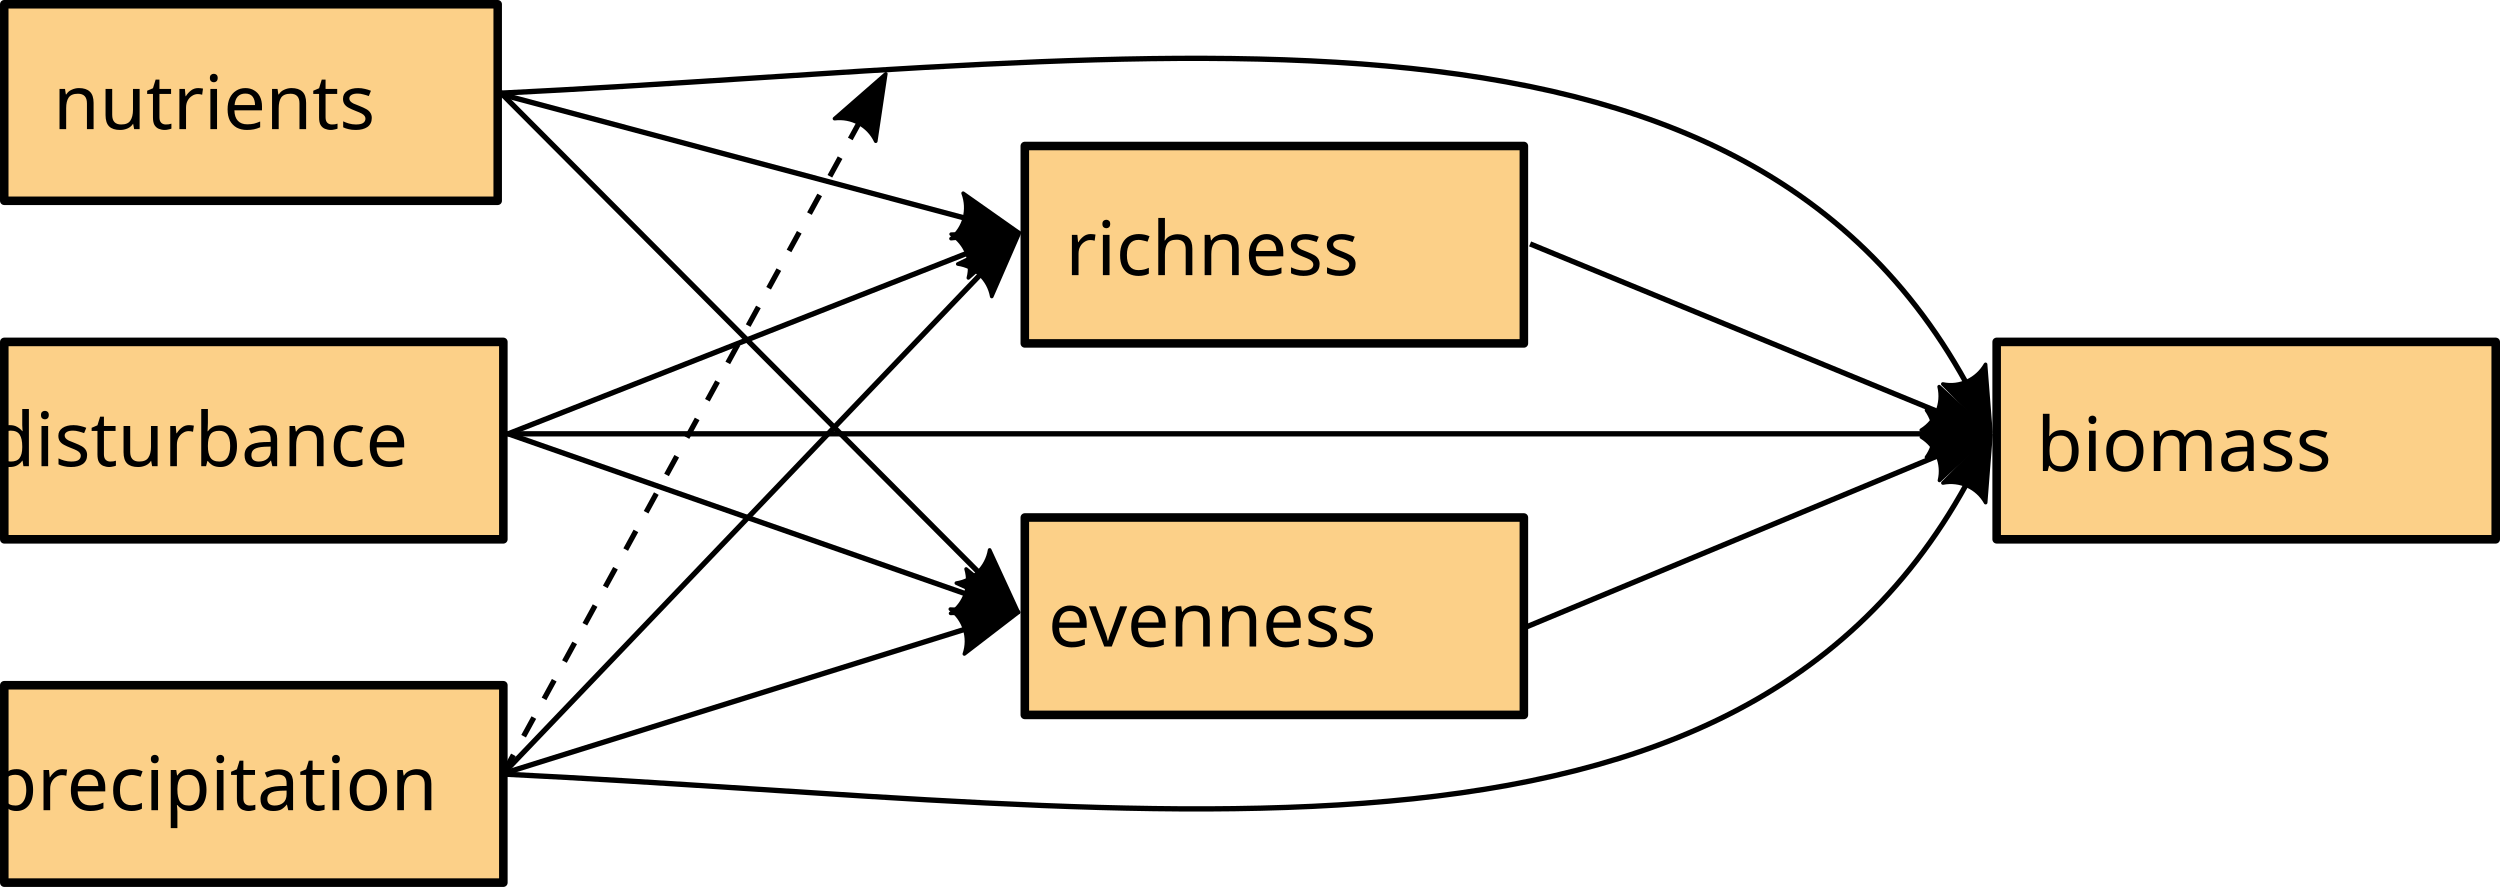
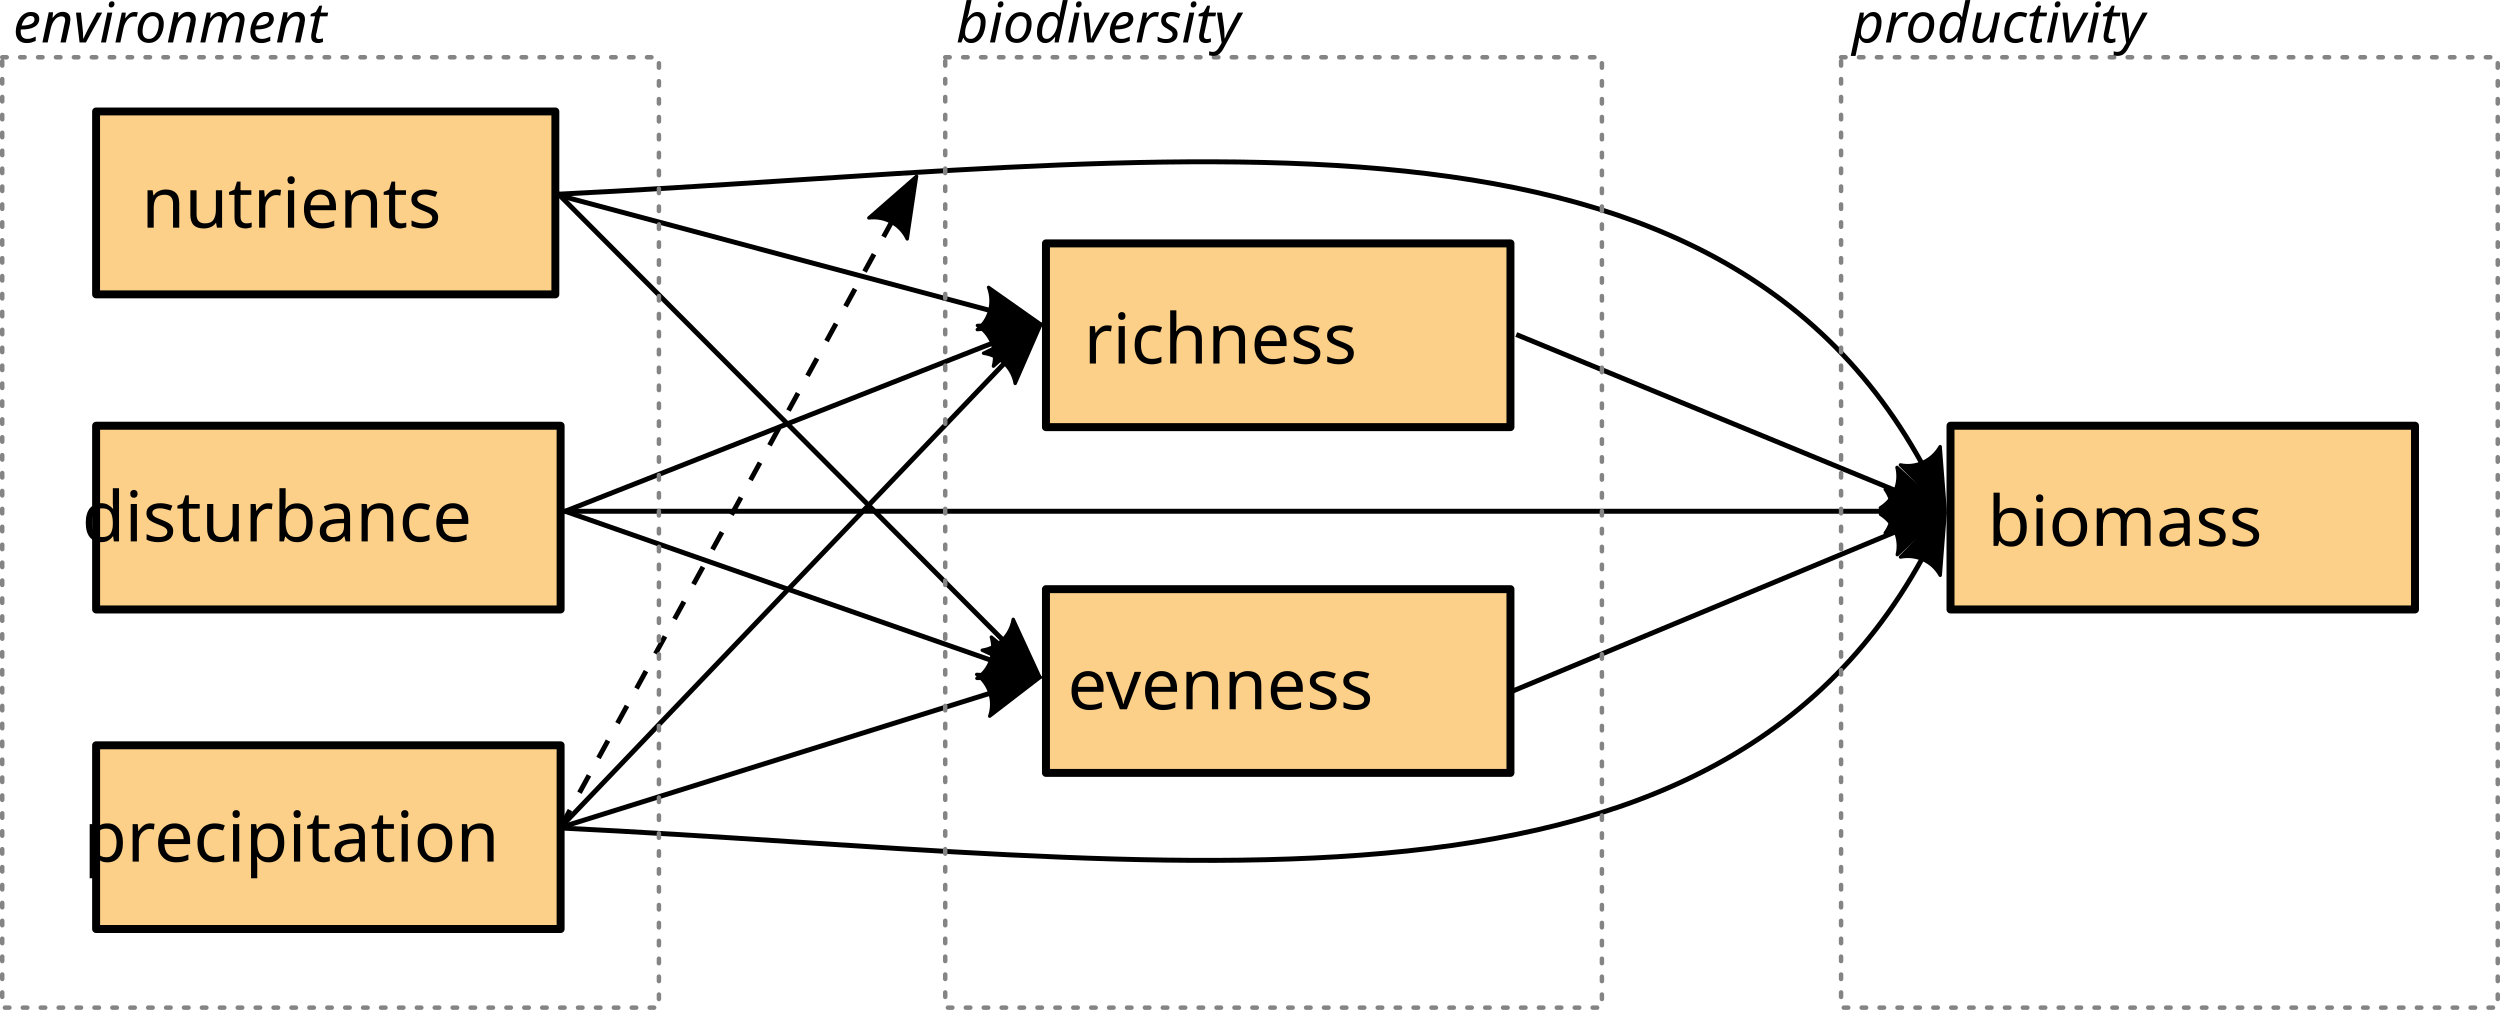
- <svg xmlns="http://www.w3.org/2000/svg" xmlns:xlink="http://www.w3.org/1999/xlink" width="235.031mm" height="83.383mm" viewBox="0 0 235.031 83.383" version="1.1" id="svg1051">
+ <svg xmlns="http://www.w3.org/2000/svg" xmlns:xlink="http://www.w3.org/1999/xlink" width="252.52mm" height="102.007mm" viewBox="0 0 252.52 102.007" version="1.1" id="svg1051">
  <defs id="defs1045">
    <marker orient="auto" refY="0" refX="0" id="marker7136" style="overflow:visible">
      <path id="path7134" style="fill:#000000;fill-opacity:1;fill-rule:evenodd;stroke:#000000;stroke-width:0.625;stroke-linejoin:round;stroke-opacity:1" d="M 8.719,4.034 -2.207,0.016 8.719,-4.002 c -1.745,2.372 -1.735,5.617 -6e-7,8.035 z" transform="matrix(-1.1,0,0,-1.1,-1.1,0)" />
    </marker>
    <marker style="overflow:visible" id="marker6374" refX="0" refY="0" orient="auto">
      <path transform="matrix(-1.1,0,0,-1.1,-1.1,0)" d="M 8.719,4.034 -2.207,0.016 8.719,-4.002 c -1.745,2.372 -1.735,5.617 -6e-7,8.035 z" style="fill:#000000;fill-opacity:1;fill-rule:evenodd;stroke:#000000;stroke-width:0.625;stroke-linejoin:round;stroke-opacity:1" id="path6372" />
    </marker>
    <marker orient="auto" refY="0" refX="0" id="marker13494" style="overflow:visible">
      <path id="path13492" style="fill:#000000;fill-opacity:1;fill-rule:evenodd;stroke:#000000;stroke-width:0.625;stroke-linejoin:round;stroke-opacity:1" d="M 8.719,4.034 -2.207,0.016 8.719,-4.002 c -1.745,2.372 -1.735,5.617 -6e-7,8.035 z" transform="matrix(-1.1,0,0,-1.1,-1.1,0)" />
    </marker>
    <marker style="overflow:visible" id="marker12636" refX="0" refY="0" orient="auto">
      <path transform="matrix(-1.1,0,0,-1.1,-1.1,0)" d="M 8.719,4.034 -2.207,0.016 8.719,-4.002 c -1.745,2.372 -1.735,5.617 -6e-7,8.035 z" style="fill:#000000;fill-opacity:1;fill-rule:evenodd;stroke:#000000;stroke-width:0.625;stroke-linejoin:round;stroke-opacity:1" id="path12634" />
    </marker>
    <marker orient="auto" refY="0" refX="0" id="marker10895" style="overflow:visible">
      <path id="path10893" style="fill:#000000;fill-opacity:1;fill-rule:evenodd;stroke:#000000;stroke-width:0.625;stroke-linejoin:round;stroke-opacity:1" d="M 8.719,4.034 -2.207,0.016 8.719,-4.002 c -1.745,2.372 -1.735,5.617 -6e-7,8.035 z" transform="matrix(-1.1,0,0,-1.1,-1.1,0)" />
    </marker>
    <marker orient="auto" refY="0" refX="0" id="marker9641" style="overflow:visible">
      <path id="path9639" style="fill:#000000;fill-opacity:1;fill-rule:evenodd;stroke:#000000;stroke-width:0.625;stroke-linejoin:round;stroke-opacity:1" d="M 8.719,4.034 -2.207,0.016 8.719,-4.002 c -1.745,2.372 -1.735,5.617 -6e-7,8.035 z" transform="matrix(-1.1,0,0,-1.1,-1.1,0)" />
    </marker>
    <marker style="overflow:visible" id="marker7337" refX="0" refY="0" orient="auto">
      <path transform="matrix(-1.1,0,0,-1.1,-1.1,0)" d="M 8.719,4.034 -2.207,0.016 8.719,-4.002 c -1.745,2.372 -1.735,5.617 -6e-7,8.035 z" style="fill:#000000;fill-opacity:1;fill-rule:evenodd;stroke:#000000;stroke-width:0.625;stroke-linejoin:round;stroke-opacity:1" id="path7335" />
    </marker>
    <marker orient="auto" refY="0" refX="0" id="marker5663" style="overflow:visible">
      <path id="path5661" style="fill:#000000;fill-opacity:1;fill-rule:evenodd;stroke:#000000;stroke-width:0.625;stroke-linejoin:round;stroke-opacity:1" d="M 8.719,4.034 -2.207,0.016 8.719,-4.002 c -1.745,2.372 -1.735,5.617 -6e-7,8.035 z" transform="matrix(-1.1,0,0,-1.1,-1.1,0)" />
    </marker>
    <marker style="overflow:visible" id="marker4379" refX="0" refY="0" orient="auto">
      <path transform="matrix(-1.1,0,0,-1.1,-1.1,0)" d="M 8.719,4.034 -2.207,0.016 8.719,-4.002 c -1.745,2.372 -1.735,5.617 -6e-7,8.035 z" style="fill:#000000;fill-opacity:1;fill-rule:evenodd;stroke:#000000;stroke-width:0.625;stroke-linejoin:round;stroke-opacity:1" id="path4377" />
    </marker>
    <marker orient="auto" refY="0" refX="0" id="marker3922" style="overflow:visible">
      <path id="path3920" style="fill:#000000;fill-opacity:1;fill-rule:evenodd;stroke:#000000;stroke-width:0.625;stroke-linejoin:round;stroke-opacity:1" d="M 8.719,4.034 -2.207,0.016 8.719,-4.002 c -1.745,2.372 -1.735,5.617 -6e-7,8.035 z" transform="matrix(-1.1,0,0,-1.1,-1.1,0)" />
    </marker>
    <marker style="overflow:visible" id="marker3418" refX="0" refY="0" orient="auto">
      <path transform="matrix(-1.1,0,0,-1.1,-1.1,0)" d="M 8.719,4.034 -2.207,0.016 8.719,-4.002 c -1.745,2.372 -1.735,5.617 -6e-7,8.035 z" style="fill:#000000;fill-opacity:1;fill-rule:evenodd;stroke:#000000;stroke-width:0.625;stroke-linejoin:round;stroke-opacity:1" id="path3416" />
    </marker>
    <marker orient="auto" refY="0" refX="0" id="marker2932" style="overflow:visible">
      <path id="path2930" style="fill:#000000;fill-opacity:1;fill-rule:evenodd;stroke:#000000;stroke-width:0.625;stroke-linejoin:round;stroke-opacity:1" d="M 8.719,4.034 -2.207,0.016 8.719,-4.002 c -1.745,2.372 -1.735,5.617 -6e-7,8.035 z" transform="matrix(-1.1,0,0,-1.1,-1.1,0)" />
    </marker>
    <marker style="overflow:visible" id="marker2500" refX="0" refY="0" orient="auto">
      <path transform="matrix(-1.1,0,0,-1.1,-1.1,0)" d="M 8.719,4.034 -2.207,0.016 8.719,-4.002 c -1.745,2.372 -1.735,5.617 -6e-7,8.035 z" style="fill:#000000;fill-opacity:1;fill-rule:evenodd;stroke:#000000;stroke-width:0.625;stroke-linejoin:round;stroke-opacity:1" id="path2498" />
    </marker>
    <marker orient="auto" refY="0" refX="0" id="Arrow2Lend" style="overflow:visible">
      <path id="path2173" style="fill:#000000;fill-opacity:1;fill-rule:evenodd;stroke:#000000;stroke-width:0.625;stroke-linejoin:round;stroke-opacity:1" d="M 8.719,4.034 -2.207,0.016 8.719,-4.002 c -1.745,2.372 -1.735,5.617 -6e-7,8.035 z" transform="matrix(-1.1,0,0,-1.1,-1.1,0)" />
    </marker>
    <marker orient="auto" refY="0" refX="0" id="marker2166" style="overflow:visible">
      <path id="path2164" style="fill:#000000;fill-opacity:1;fill-rule:evenodd;stroke:#000000;stroke-width:0.625;stroke-linejoin:round;stroke-opacity:1" d="M 8.719,4.034 -2.207,0.016 8.719,-4.002 c -1.745,2.372 -1.735,5.617 -6e-7,8.035 z" transform="matrix(-1.1,0,0,-1.1,-1.1,0)" />
    </marker>
    <marker orient="auto" refY="0" refX="0" id="marker2986" style="overflow:visible">
      <path id="path2984" style="fill:#000000;fill-opacity:1;fill-rule:evenodd;stroke:#000000;stroke-width:0.625;stroke-linejoin:round;stroke-opacity:1" d="M 8.719,4.034 -2.207,0.016 8.719,-4.002 c -1.745,2.372 -1.735,5.617 -6e-7,8.035 z" transform="matrix(-1.1,0,0,-1.1,-1.1,0)" />
    </marker>
    <marker style="overflow:visible" id="marker3700" refX="0" refY="0" orient="auto">
      <path transform="matrix(-1.1,0,0,-1.1,-1.1,0)" d="M 8.719,4.034 -2.207,0.016 8.719,-4.002 c -1.745,2.372 -1.735,5.617 -6e-7,8.035 z" style="fill:#000000;fill-opacity:1;fill-rule:evenodd;stroke:#000000;stroke-width:0.625;stroke-linejoin:round;stroke-opacity:1" id="path3698" />
    </marker>
    <marker orient="auto" refY="0" refX="0" id="marker2166-4" style="overflow:visible">
      <path id="path2164-9" style="fill:#000000;fill-opacity:1;fill-rule:evenodd;stroke:#000000;stroke-width:0.625;stroke-linejoin:round;stroke-opacity:1" d="M 8.719,4.034 -2.207,0.016 8.719,-4.002 c -1.745,2.372 -1.735,5.617 -6e-7,8.035 z" transform="matrix(-1.1,0,0,-1.1,-1.1,0)" />
    </marker>
    <marker orient="auto" refY="0" refX="0" id="marker2986-9" style="overflow:visible">
      <path id="path2984-3" style="fill:#000000;fill-opacity:1;fill-rule:evenodd;stroke:#000000;stroke-width:0.625;stroke-linejoin:round;stroke-opacity:1" d="M 8.719,4.034 -2.207,0.016 8.719,-4.002 c -1.745,2.372 -1.735,5.617 -6e-7,8.035 z" transform="matrix(-1.1,0,0,-1.1,-1.1,0)" />
    </marker>
    <marker style="overflow:visible" id="marker3700-6" refX="0" refY="0" orient="auto">
      <path transform="matrix(-1.1,0,0,-1.1,-1.1,0)" d="M 8.719,4.034 -2.207,0.016 8.719,-4.002 c -1.745,2.372 -1.735,5.617 -6e-7,8.035 z" style="fill:#000000;fill-opacity:1;fill-rule:evenodd;stroke:#000000;stroke-width:0.625;stroke-linejoin:round;stroke-opacity:1" id="path3698-0" />
    </marker>
  </defs>
-   <g id="layer1" transform="translate(-171.7132,-194.5784)">
+   <g id="layer1" transform="translate(-162.4076,-183.7199)">
    <rect style="fill:#fcd088;fill-opacity:1;stroke:#000000;stroke-width:0.805;stroke-linecap:round;stroke-linejoin:round;stroke-miterlimit:10;stroke-dasharray:none;stroke-dashoffset:0;stroke-opacity:1;paint-order:normal" id="rect2098" width="46.918" height="18.558" x="359.424" y="226.721" />
    <rect style="fill:#fcd088;fill-opacity:1;stroke:#000000;stroke-width:0.805;stroke-linecap:round;stroke-linejoin:round;stroke-miterlimit:10;stroke-dasharray:none;stroke-dashoffset:0;stroke-opacity:1;paint-order:normal" id="rect821" width="46.918" height="18.558" x="172.116" y="226.722" />
    <rect y="194.978" x="172.113" height="18.477" width="46.39" id="rect2934" style="fill:#fcd088;fill-opacity:1;stroke:#000000;stroke-width:0.799;stroke-linecap:round;stroke-linejoin:round;stroke-miterlimit:10;stroke-dasharray:none;stroke-dashoffset:0;stroke-opacity:1;paint-order:normal" />
    <flowRoot transform="matrix(3.779528,0,0,3.779528,-11.80915,9.646343)" xml:space="preserve" style="font-style:normal;font-variant:normal;font-weight:normal;font-stretch:normal;font-size:7.056px;line-height:1.25;font-family:sans-serif;-inkscape-font-specification:'sans-serif, Normal';font-variant-ligatures:normal;font-variant-caps:normal;font-variant-numeric:normal;font-feature-settings:normal;text-align:center;letter-spacing:0px;word-spacing:0px;writing-mode:lr-tb;text-anchor:middle;fill:#000000;fill-opacity:1;stroke:none;stroke-width:0.265" id="flowRoot2968">
      <flowRegion id="flowRegion2970" style="text-align:center;text-anchor:middle">
        <use x="0" y="0" xlink:href="#rect821" id="use2972" width="100%" height="100%" transform="matrix(0.2645833,0,0,0.2645833,3.124504,-2.552262)" />
      </flowRegion>
      <flowPara id="flowPara2974">above-ground biomass</flowPara>
    </flowRoot>
    <flowRoot transform="matrix(3.779528,0,0,3.779528,-11.80915,9.646343)" xml:space="preserve" style="font-style:normal;font-variant:normal;font-weight:normal;font-stretch:normal;font-size:7.056px;line-height:1.25;font-family:sans-serif;-inkscape-font-specification:'sans-serif, Normal';font-variant-ligatures:normal;font-variant-caps:normal;font-variant-numeric:normal;font-feature-settings:normal;text-align:center;letter-spacing:0px;word-spacing:0px;writing-mode:lr-tb;text-anchor:middle;fill:#000000;fill-opacity:1;stroke:none;stroke-width:0.265" id="flowRoot4166">
      <flowRegion id="flowRegion4168" style="text-align:center;text-anchor:middle">
        <use x="0" y="0" xlink:href="#rect2934" id="use4170" width="100%" height="100%" transform="matrix(0.2645833,0,0,0.2645833,3.124504,-2.552262)" />
      </flowRegion>
      <flowPara id="flowPara4172">functional group</flowPara>
    </flowRoot>
    <text xml:space="preserve" style="font-style:normal;font-variant:normal;font-weight:normal;font-stretch:normal;font-size:7.056px;line-height:1.25;font-family:sans-serif;-inkscape-font-specification:'sans-serif, Normal';font-variant-ligatures:normal;font-variant-caps:normal;font-variant-numeric:normal;font-feature-settings:normal;text-align:center;letter-spacing:0px;word-spacing:0px;writing-mode:lr-tb;text-anchor:middle;fill:#000000;fill-opacity:1;stroke:none;stroke-width:0.265" x="194.957" y="238.406" id="text2082">
      <tspan id="tspan2080" x="194.957" y="238.406" style="stroke-width:0.265">disturbance</tspan>
    </text>
    <text id="text2086" y="206.717" x="196.434" style="font-style:normal;font-variant:normal;font-weight:normal;font-stretch:normal;font-size:7.056px;line-height:1.25;font-family:sans-serif;-inkscape-font-specification:'sans-serif, Normal';font-variant-ligatures:normal;font-variant-caps:normal;font-variant-numeric:normal;font-feature-settings:normal;text-align:center;letter-spacing:0px;word-spacing:0px;writing-mode:lr-tb;text-anchor:middle;fill:#000000;fill-opacity:1;stroke:none;stroke-width:0.265" xml:space="preserve">
      <tspan style="stroke-width:0.265" y="206.717" x="196.434" id="tspan2084">nutrients</tspan>
    </text>
    <text id="text2090" y="238.856" x="381.632" style="font-style:normal;font-variant:normal;font-weight:normal;font-stretch:normal;font-size:7.056px;line-height:1.25;font-family:sans-serif;-inkscape-font-specification:'sans-serif, Normal';font-variant-ligatures:normal;font-variant-caps:normal;font-variant-numeric:normal;font-feature-settings:normal;text-align:center;letter-spacing:0px;word-spacing:0px;writing-mode:lr-tb;text-anchor:middle;fill:#000000;fill-opacity:1;stroke:none;stroke-width:0.265" xml:space="preserve">
      <tspan style="stroke-width:0.265" y="238.856" x="381.632" id="tspan2088">biomass</tspan>
    </text>
    <rect y="259" x="172.116" height="18.558" width="46.918" id="rect2092" style="fill:#fcd088;fill-opacity:1;stroke:#000000;stroke-width:0.805;stroke-linecap:round;stroke-linejoin:round;stroke-miterlimit:10;stroke-dasharray:none;stroke-dashoffset:0;stroke-opacity:1;paint-order:normal" />
    <text xml:space="preserve" style="font-style:normal;font-variant:normal;font-weight:normal;font-stretch:normal;font-size:7.056px;line-height:1.25;font-family:sans-serif;-inkscape-font-specification:'sans-serif, Normal';font-variant-ligatures:normal;font-variant-caps:normal;font-variant-numeric:normal;font-feature-settings:normal;text-align:center;letter-spacing:0px;word-spacing:0px;writing-mode:lr-tb;text-anchor:middle;fill:#000000;fill-opacity:1;stroke:none;stroke-width:0.265" x="196.434" y="270.746" id="text2096">
      <tspan id="tspan2094" x="196.434" y="270.746" style="stroke-width:0.265">precipitation</tspan>
    </text>
    <rect y="208.305" x="268.058" height="18.558" width="46.918" id="rect2100" style="fill:#fcd088;fill-opacity:1;stroke:#000000;stroke-width:0.805;stroke-linecap:round;stroke-linejoin:round;stroke-miterlimit:10;stroke-dasharray:none;stroke-dashoffset:0;stroke-opacity:1;paint-order:normal" />
    <text xml:space="preserve" style="font-style:normal;font-variant:normal;font-weight:normal;font-stretch:normal;font-size:7.056px;line-height:1.25;font-family:sans-serif;-inkscape-font-specification:'sans-serif, Normal';font-variant-ligatures:normal;font-variant-caps:normal;font-variant-numeric:normal;font-feature-settings:normal;text-align:center;letter-spacing:0px;word-spacing:0px;writing-mode:lr-tb;text-anchor:middle;fill:#000000;fill-opacity:1;stroke:none;stroke-width:0.265" x="290.266" y="220.44" id="text2104">
      <tspan id="tspan2102" x="290.266" y="220.44" style="stroke-width:0.265">richness</tspan>
    </text>
    <rect style="fill:#fcd088;fill-opacity:1;stroke:#000000;stroke-width:0.805;stroke-linecap:round;stroke-linejoin:round;stroke-miterlimit:10;stroke-dasharray:none;stroke-dashoffset:0;stroke-opacity:1;paint-order:normal" id="rect2106" width="46.918" height="18.558" x="268.058" y="243.23" />
    <text id="text2110" y="255.365" x="290.266" style="font-style:normal;font-variant:normal;font-weight:normal;font-stretch:normal;font-size:7.056px;line-height:1.25;font-family:sans-serif;-inkscape-font-specification:'sans-serif, Normal';font-variant-ligatures:normal;font-variant-caps:normal;font-variant-numeric:normal;font-feature-settings:normal;text-align:center;letter-spacing:0px;word-spacing:0px;writing-mode:lr-tb;text-anchor:middle;fill:#000000;fill-opacity:1;stroke:none;stroke-width:0.265" xml:space="preserve">
      <tspan style="stroke-width:0.265" y="255.365" x="290.266" id="tspan2108">evenness</tspan>
    </text>
    <path style="fill:none;stroke:#000000;stroke-width:0.5;stroke-linecap:butt;stroke-linejoin:miter;stroke-miterlimit:4;stroke-dasharray:none;stroke-opacity:1;marker-end:url(#Arrow2Lend)" d="m 218.733,203.417 48.12,12.849" id="path2150" />
    <path id="path2496" d="m 219.02,267.301 47.801,-14.937" style="fill:none;stroke:#000000;stroke-width:0.5;stroke-linecap:butt;stroke-linejoin:miter;stroke-miterlimit:4;stroke-dasharray:none;stroke-opacity:1;marker-end:url(#marker2500)" />
    <path style="fill:none;stroke:#000000;stroke-width:0.5;stroke-linecap:butt;stroke-linejoin:miter;stroke-miterlimit:4;stroke-dasharray:none;stroke-opacity:1;marker-end:url(#marker2932)" d="m 219.489,235.362 47.431,-18.662" id="path2928" />
    <path id="path3414" d="m 315.561,217.509 42.558,17.506" style="fill:none;stroke:#000000;stroke-width:0.5;stroke-linecap:butt;stroke-linejoin:miter;stroke-miterlimit:4;stroke-dasharray:none;stroke-opacity:1;marker-end:url(#marker3418)" />
    <path style="fill:none;stroke:#000000;stroke-width:0.5;stroke-linecap:butt;stroke-linejoin:miter;stroke-miterlimit:4;stroke-dasharray:none;stroke-opacity:1;marker-end:url(#marker3922)" d="m 314.994,253.606 43.144,-17.946" id="path3918" />
    <path id="path4375" d="m 218.733,203.242 48.221,48.387" style="fill:none;stroke:#000000;stroke-width:0.5;stroke-linecap:butt;stroke-linejoin:miter;stroke-miterlimit:4;stroke-dasharray:none;stroke-opacity:1;marker-end:url(#marker4379)" />
    <path style="fill:none;stroke:#000000;stroke-width:0.5;stroke-linecap:butt;stroke-linejoin:miter;stroke-miterlimit:4;stroke-dasharray:2, 2;stroke-dashoffset:0;stroke-opacity:1;marker-end:url(#marker9641)" d="m 219.02,267.301 35.658,-65.194" id="path9637" />
    <path id="path12632" d="m 219.489,235.362 47.365,16.567" style="fill:none;stroke:#000000;stroke-width:0.5;stroke-linecap:butt;stroke-linejoin:miter;stroke-miterlimit:4;stroke-dasharray:none;stroke-opacity:1;marker-end:url(#marker12636)" />
    <path style="fill:none;stroke:#000000;stroke-width:0.5;stroke-linecap:butt;stroke-linejoin:miter;stroke-miterlimit:4;stroke-dasharray:none;stroke-opacity:1;marker-end:url(#marker13494)" d="m 219.289,235.362 h 138.884" id="path13490" />
    <path id="path6370" d="m 219.02,267.352 c 62.581,3.065 118.974,13.562 139.6,-31.297" style="fill:none;stroke:#000000;stroke-width:0.5;stroke-linecap:butt;stroke-linejoin:miter;stroke-miterlimit:4;stroke-dasharray:none;stroke-opacity:1;marker-end:url(#marker6374)" />
    <path style="fill:none;stroke:#000000;stroke-width:0.5;stroke-linecap:butt;stroke-linejoin:miter;stroke-miterlimit:4;stroke-dasharray:none;stroke-opacity:1;marker-end:url(#marker7136)" d="m 219.02,267.301 48.034,-50.233" id="path7132" />
    <path style="fill:none;stroke:#000000;stroke-width:0.5;stroke-linecap:butt;stroke-linejoin:miter;stroke-miterlimit:4;stroke-dasharray:none;stroke-opacity:1;marker-end:url(#marker6374)" d="m 218.642,203.343 c 62.581,-3.065 119.328,-13.585 139.954,31.274" id="path89" />
+     <rect style="opacity:1;fill:none;fill-opacity:1;stroke:#848484;stroke-width:0.452;stroke-linecap:round;stroke-linejoin:round;stroke-miterlimit:4;stroke-dasharray:0.452, 1.357;stroke-dashoffset:0;stroke-opacity:1;paint-order:normal" id="rect1130" width="66.33" height="95.997" x="257.883" y="189.504" />
+     <rect y="189.504" x="162.634" height="95.997" width="66.33" id="rect1146" style="opacity:1;fill:none;fill-opacity:1;stroke:#848484;stroke-width:0.452;stroke-linecap:round;stroke-linejoin:round;stroke-miterlimit:4;stroke-dasharray:0.452, 1.357;stroke-dashoffset:0;stroke-opacity:1;paint-order:normal" />
+     <rect style="opacity:1;fill:none;fill-opacity:1;stroke:#848484;stroke-width:0.452;stroke-linecap:round;stroke-linejoin:round;stroke-miterlimit:4;stroke-dasharray:0.452, 1.357;stroke-dashoffset:0;stroke-opacity:1;paint-order:normal" id="rect1148" width="66.33" height="95.997" x="348.371" y="189.504" />
+     <text xml:space="preserve" style="font-style:normal;font-variant:normal;font-weight:normal;font-stretch:normal;font-size:7.056px;line-height:1.25;font-family:sans-serif;-inkscape-font-specification:'sans-serif, Normal';font-variant-ligatures:normal;font-variant-caps:normal;font-variant-numeric:normal;font-feature-settings:normal;text-align:start;letter-spacing:0px;word-spacing:0px;writing-mode:lr-tb;text-anchor:start;fill:#000000;fill-opacity:1;stroke:none;stroke-width:0.265" x="163.733" y="188.008" id="text1152">
+       <tspan id="tspan1150" x="163.733" y="188.008" style="font-style:italic;font-size:5.644px;text-align:start;text-anchor:start;stroke-width:0.265">environment</tspan>
+     </text>
+     <text id="text1156" y="188.008" x="258.982" style="font-style:normal;font-variant:normal;font-weight:normal;font-stretch:normal;font-size:7.056px;line-height:1.25;font-family:sans-serif;-inkscape-font-specification:'sans-serif, Normal';font-variant-ligatures:normal;font-variant-caps:normal;font-variant-numeric:normal;font-feature-settings:normal;text-align:start;letter-spacing:0px;word-spacing:0px;writing-mode:lr-tb;text-anchor:start;fill:#000000;fill-opacity:1;stroke:none;stroke-width:0.265" xml:space="preserve">
+       <tspan style="font-style:italic;font-size:5.644px;text-align:start;text-anchor:start;stroke-width:0.265" y="188.008" x="258.982" id="tspan1154">biodiversity</tspan>
+     </text>
+     <text xml:space="preserve" style="font-style:normal;font-variant:normal;font-weight:normal;font-stretch:normal;font-size:7.056px;line-height:1.25;font-family:sans-serif;-inkscape-font-specification:'sans-serif, Normal';font-variant-ligatures:normal;font-variant-caps:normal;font-variant-numeric:normal;font-feature-settings:normal;text-align:start;letter-spacing:0px;word-spacing:0px;writing-mode:lr-tb;text-anchor:start;fill:#000000;fill-opacity:1;stroke:none;stroke-width:0.265" x="349.471" y="188.008" id="text1160">
+       <tspan id="tspan1158" x="349.471" y="188.008" style="font-style:italic;font-size:5.644px;text-align:start;text-anchor:start;stroke-width:0.265">productivity</tspan>
+     </text>
+     <text xml:space="preserve" style="font-style:normal;font-variant:normal;font-weight:normal;font-stretch:normal;font-size:7.056px;line-height:1.25;font-family:sans-serif;-inkscape-font-specification:'sans-serif, Normal';font-variant-ligatures:normal;font-variant-caps:normal;font-variant-numeric:normal;font-feature-settings:normal;text-align:center;letter-spacing:0px;word-spacing:0px;writing-mode:lr-tb;text-anchor:middle;fill:#000000;fill-opacity:1;stroke:none;stroke-width:0.265" x="310.341" y="182.026" id="text1164">
+       <tspan id="tspan1162" x="310.341" y="188.269" style="stroke-width:0.265" />
+     </text>
  </g>
</svg>
